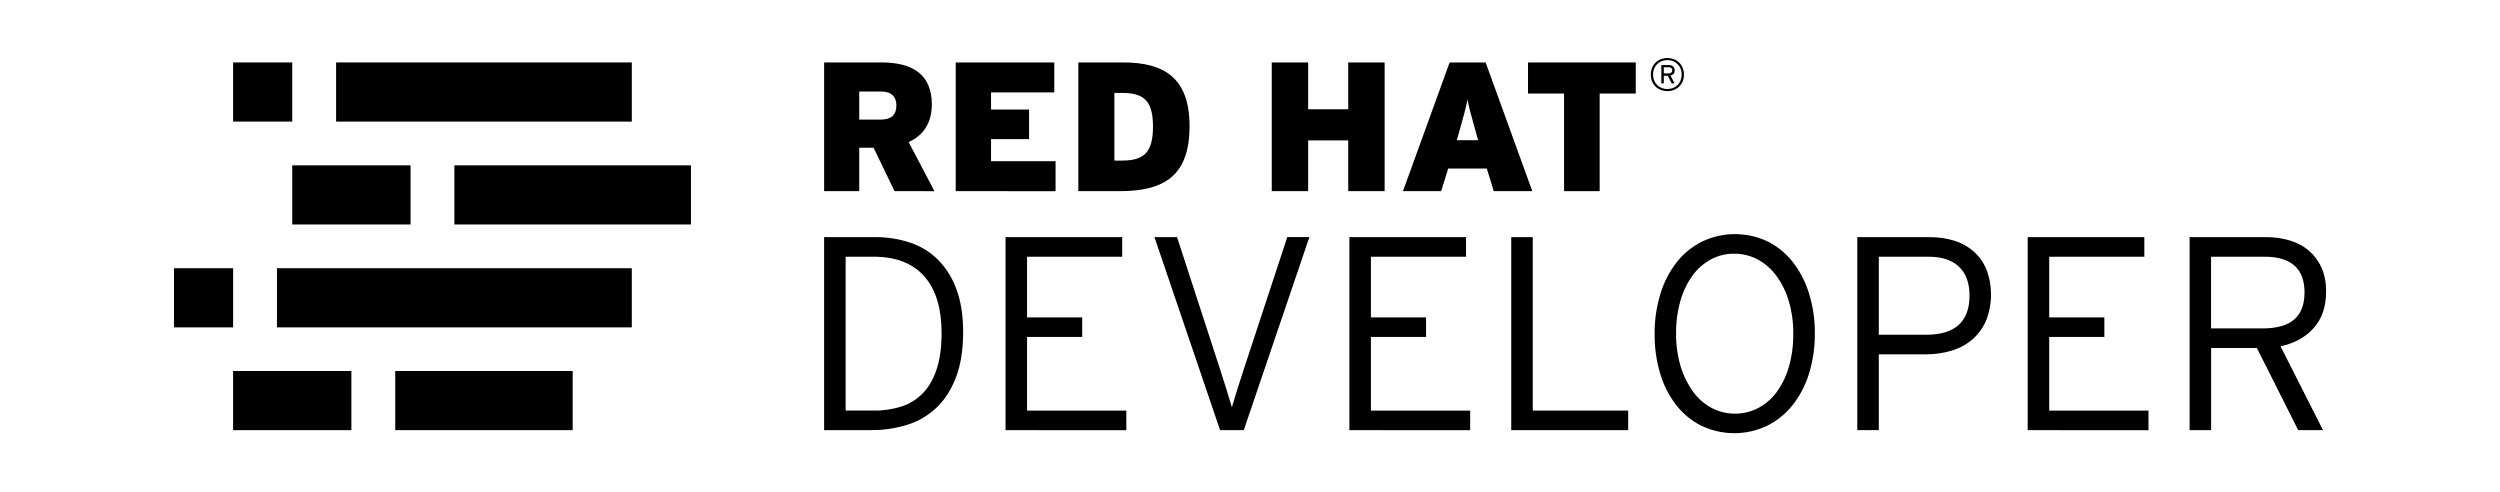
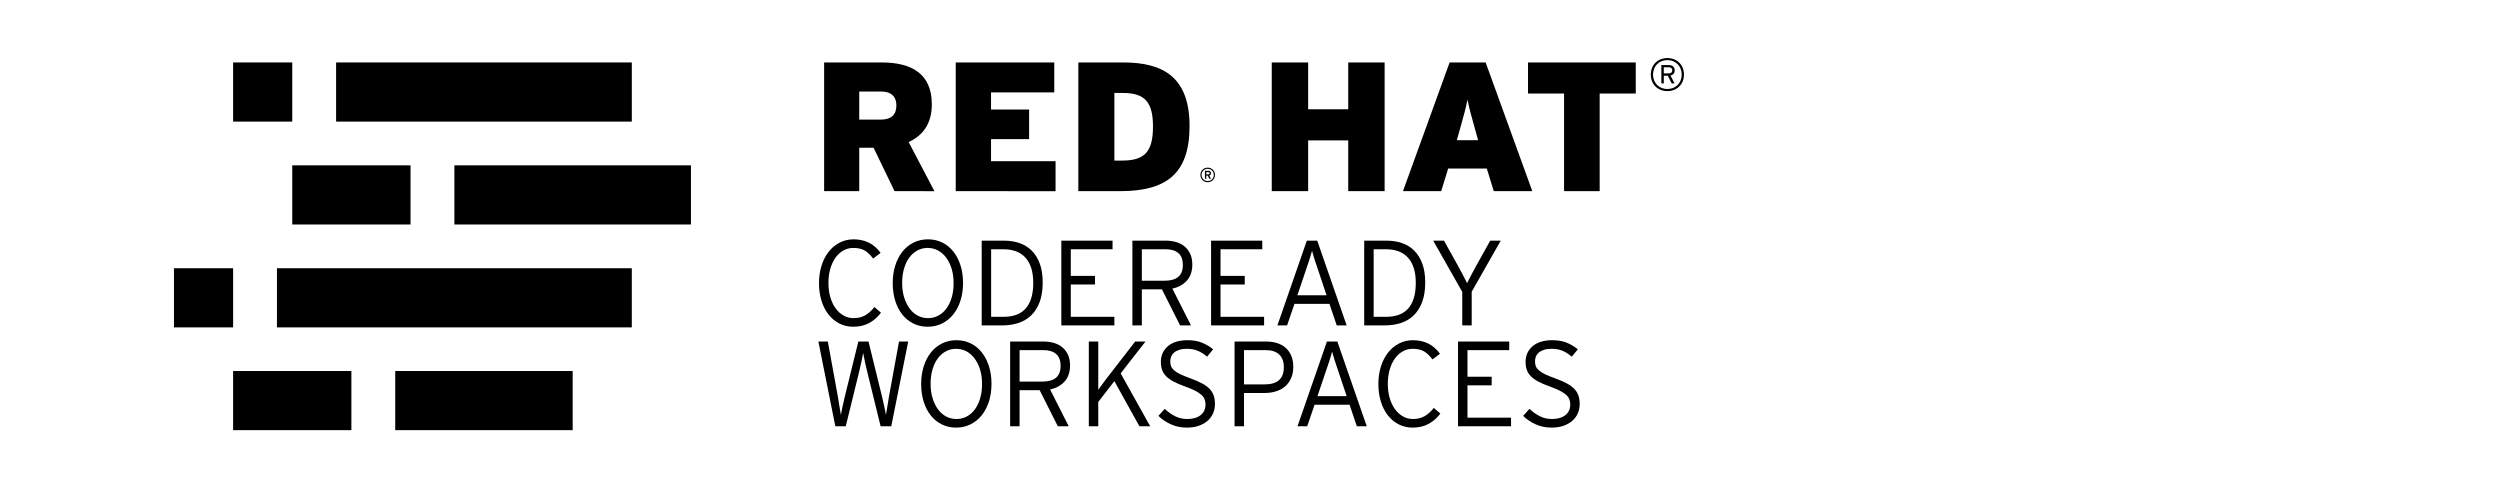
- <svg xmlns="http://www.w3.org/2000/svg" id="Layer_1" viewBox="0 300 2036 400">
-   <path d="M778.62,607.09q-5.73,15.16-15.83,24.82a60.78,60.78,0,0,1-23.81,14,96.12,96.12,0,0,1-29.42,4.37h-38.4V493.13h41.54a88,88,0,0,1,28.63,4.49,58.35,58.35,0,0,1,22.68,14A65.86,65.86,0,0,1,779,535.8q5.39,14.6,5.39,34.81Q784.35,591.94,778.62,607.09ZM752.69,525q-14.14-15.94-41.32-15.94H688.69v125.3h23.13a70.1,70.1,0,0,0,22.9-3.48A42.29,42.29,0,0,0,752,619.78q7.18-7.63,11-19.65t3.82-28.86Q766.84,541,752.69,525Z" />
-   <path d="M818.92,650.32V493.13h95v15.94H836.44v49.4h44.91v15.94H836.44v60h80.84v15.94Z" />
-   <path d="M1012.94,650.32H993.63L940.19,493.13H958.6l35,107.56q1.12,3.59,2.58,8.08t2.81,8.87c.9,2.92,1.72,5.65,2.47,8.19s1.35,4.5,1.8,5.84q.67-2,1.79-6t2.58-8.42q1.46-4.5,2.92-9.1c1-3.06,1.83-5.73,2.58-8l35.25-107.11h18Z" />
-   <path d="M1098.94,650.32V493.13h95v15.94h-77.47v49.4h44.91v15.94h-44.91v60h80.84v15.94Z" />
-   <path d="M1230.76,650.32V493.13h17.52V634.38H1326v15.94Z" />
-   <path d="M1473.28,604.18a78.29,78.29,0,0,1-13.36,25.71,61.81,61.81,0,0,1-20.77,16.84,62.2,62.2,0,0,1-53.33.11,59.83,59.83,0,0,1-20.55-16.73,78.14,78.14,0,0,1-13.14-25.6,109.3,109.3,0,0,1-4.6-32.56,108.1,108.1,0,0,1,4.71-32.67,79.46,79.46,0,0,1,13.25-25.71,60.63,60.63,0,0,1,20.66-16.84,62.17,62.17,0,0,1,53.33-.12A59.78,59.78,0,0,1,1460,513.35a79.65,79.65,0,0,1,13.25,25.6A106.77,106.77,0,0,1,1478,571.5,107.85,107.85,0,0,1,1473.28,604.18Zm-16.5-59.06a66.87,66.87,0,0,0-10.22-20.66,45.78,45.78,0,0,0-15.27-13.25,40.47,40.47,0,0,0-19.09-4.6,39.32,39.32,0,0,0-18.75,4.6,44.93,44.93,0,0,0-14.93,13,64.88,64.88,0,0,0-9.88,20.44A93.32,93.32,0,0,0,1365,571.5a90.92,90.92,0,0,0,3.7,26.83A68.23,68.23,0,0,0,1378.86,619,44.67,44.67,0,0,0,1394,632.25a40.4,40.4,0,0,0,19.09,4.61,39.9,39.9,0,0,0,18.86-4.61,44.47,44.47,0,0,0,15-13,64.94,64.94,0,0,0,9.88-20.44,93.51,93.51,0,0,0,3.59-26.83A91,91,0,0,0,1456.78,545.12Z" />
-   <path d="M1617.56,560.84a42.78,42.78,0,0,1-10.89,15.27,46.09,46.09,0,0,1-16.84,9.32,70.83,70.83,0,0,1-21.56,3.14H1530.1v61.75h-17.52V493.13h58.84a67.32,67.32,0,0,1,19.87,2.8,43.41,43.41,0,0,1,15.83,8.65,40.08,40.08,0,0,1,10.56,14.7,57.58,57.58,0,0,1-.12,41.54Zm-22.12-43.56q-8.53-8.2-24.7-8.2H1530.1v63.55h38.4q35.47,0,35.48-31.89Q1604,525.47,1595.44,517.28Z" />
-   <path d="M1651.35,650.32V493.13h95v15.94h-77.47v49.4h44.91v15.94h-44.91v60h80.84v15.94Z" />
-   <path d="M1884.22,567.22q-10.11,11.23-26.94,14.82l34.58,68.28h-20.21L1838,583.4h-37.27v66.91h-17.52V493.13h62.21a66.89,66.89,0,0,1,19.31,2.69,42.73,42.73,0,0,1,15.5,8.2,39.24,39.24,0,0,1,10.33,13.8q3.82,8.31,3.82,19.75Q1894.33,556,1884.22,567.22Zm-15.61-50.88q-8.2-7.26-23.92-7.27h-44v58.39h41.77q17.52,0,25.93-7.27t8.42-22Q1876.81,523.62,1868.61,516.34Z" />
-   <path d="M1370.39,366.24a12.52,12.52,0,0,1-7.13,7,15.18,15.18,0,0,1-10.7,0,12.5,12.5,0,0,1-7.13-7,15.32,15.32,0,0,1,0-11,12.5,12.5,0,0,1,7.13-7,15.27,15.27,0,0,1,10.7,0,12.52,12.52,0,0,1,7.13,7,15.32,15.32,0,0,1,0,11Zm-1.7-10.31a11,11,0,0,0-6.18-6.14,12.78,12.78,0,0,0-9.21,0,11,11,0,0,0-6.17,6.14,13.18,13.18,0,0,0,0,9.58,11.1,11.1,0,0,0,2.47,3.72,11.24,11.24,0,0,0,3.7,2.42,12.78,12.78,0,0,0,9.21,0,11,11,0,0,0,6.18-6.14,13.26,13.26,0,0,0,0-9.58Zm-5.73,4.15a4.63,4.63,0,0,1-2.51,1.46l3.33,6.4h-2.32l-3.22-6.25H1355v6.25h-2V353h6.07a5.47,5.47,0,0,1,3.41,1,3.83,3.83,0,0,1,1.38,3.25A4.1,4.1,0,0,1,1363,360.08Zm-1.8-4.68a3.26,3.26,0,0,0-2.17-.63h-4v5h3.75q3.14,0,3.14-2.51A2.37,2.37,0,0,0,1361.17,355.4Z" />
-   <path d="M728.51,455.67l-17.06-35.34H699.76v35.34H671.17V350.86H718c24.55,0,40.87,9.28,40.87,34.14,0,15.72-7.34,25.45-18.87,30.69l21,40Zm-11.23-81.15H699.76v22.91h17.07c9.44,0,13.18-4.19,13.18-11.68C730,379.16,726.41,374.52,717.28,374.52Z" />
-   <path d="M778.35,455.67V350.86H858.6v24.4H807.1v13.93h31v24.1h-31v18h52.55v24.41Z" />
-   <path d="M912.19,455.67h-34V350.86h36.68c32.94,0,53.9,12.43,53.9,51.8S949.32,455.67,912.19,455.67Zm2.55-80h-7.19v55.1h6.29c18.12,0,25.15-6.89,25.15-27.7C939,383.8,932.85,375.72,914.74,375.72Z" />
-   <path d="M1098,455.67V414.34h-32.64v41.32h-29.65V350.86h29.65V389H1098V350.86h29.64v104.8Z" />
-   <path d="M1216.53,455.67l-5.69-18.41h-31.44l-5.69,18.41h-31.14l38-104.8h29.34l38,104.8Zm-14.67-48.36c-3.75-13.47-5.39-19.16-6.74-26.2-1.35,7-3,12.87-6.74,26.2l-1.95,6.88h17.37Z" />
-   <path d="M1302.77,376.17v79.5h-29v-79.5h-29.35v-25.3h87.74v25.3Z" />
-   <rect x="189.84" y="350.86" width="48.17" height="48.17" />
-   <rect x="238.01" y="434.65" width="96.33" height="48.17" />
-   <rect x="189.84" y="602.15" width="96.33" height="48.17" />
-   <rect x="141.68" y="518.45" width="48.17" height="48.17" />
-   <rect x="321.88" y="602.15" width="144.5" height="48.17" />
-   <rect x="225.55" y="518.45" width="288.99" height="48.17" />
-   <rect x="273.72" y="350.86" width="240.83" height="48.17" />
-   <rect x="370.05" y="434.65" width="192.66" height="48.17" />
+ <svg xmlns="http://www.w3.org/2000/svg" id="Layer_1" viewBox="0 300 2036 400" version="1.1">
+   <defs id="defs4205" />
+   <path d="M1370.39,366.24a12.52,12.52,0,0,1-7.13,7,15.18,15.18,0,0,1-10.7,0,12.5,12.5,0,0,1-7.13-7,15.32,15.32,0,0,1,0-11,12.5,12.5,0,0,1,7.13-7,15.27,15.27,0,0,1,10.7,0,12.52,12.52,0,0,1,7.13,7,15.32,15.32,0,0,1,0,11Zm-1.7-10.31a11,11,0,0,0-6.18-6.14,12.78,12.78,0,0,0-9.21,0,11,11,0,0,0-6.17,6.14,13.18,13.18,0,0,0,0,9.58,11.1,11.1,0,0,0,2.47,3.72,11.24,11.24,0,0,0,3.7,2.42,12.78,12.78,0,0,0,9.21,0,11,11,0,0,0,6.18-6.14,13.26,13.26,0,0,0,0-9.58Zm-5.73,4.15a4.63,4.63,0,0,1-2.51,1.46l3.33,6.4h-2.32l-3.22-6.25H1355v6.25h-2V353h6.07a5.47,5.47,0,0,1,3.41,1,3.83,3.83,0,0,1,1.38,3.25A4.1,4.1,0,0,1,1363,360.08Zm-1.8-4.68a3.26,3.26,0,0,0-2.17-.63h-4v5h3.75q3.14,0,3.14-2.51A2.37,2.37,0,0,0,1361.17,355.4Z" id="path4172" />
+   <path d="M728.51,455.67l-17.06-35.34H699.76v35.34H671.17V350.86H718c24.55,0,40.87,9.28,40.87,34.14,0,15.72-7.34,25.45-18.87,30.69l21,40Zm-11.23-81.15H699.76v22.91h17.07c9.44,0,13.18-4.19,13.18-11.68C730,379.16,726.41,374.52,717.28,374.52Z" id="path4174" />
+   <path d="M778.35,455.67V350.86H858.6v24.4H807.1v13.93h31v24.1h-31v18h52.55v24.41Z" id="path4176" />
+   <path d="M912.19,455.67h-34V350.86h36.68c32.94,0,53.9,12.43,53.9,51.8S949.32,455.67,912.19,455.67Zm2.55-80h-7.19v55.1h6.29c18.12,0,25.15-6.89,25.15-27.7C939,383.8,932.85,375.72,914.74,375.72Z" id="path4178" />
+   <path d="M1098,455.67V414.34h-32.64v41.32h-29.65V350.86h29.65V389H1098V350.86h29.64v104.8Z" id="path4180" />
+   <path d="M1216.53,455.67l-5.69-18.41h-31.44l-5.69,18.41h-31.14l38-104.8h29.34l38,104.8Zm-14.67-48.36c-3.75-13.47-5.39-19.16-6.74-26.2-1.35,7-3,12.87-6.74,26.2l-1.95,6.88h17.37Z" id="path4182" />
+   <path d="M1302.77,376.17v79.5h-29v-79.5h-29.35v-25.3h87.74v25.3Z" id="path4184" />
+   <rect x="189.84" y="350.86" width="48.17" height="48.17" id="rect4186" />
+   <rect x="238.01" y="434.65" width="96.33" height="48.17" id="rect4188" />
+   <rect x="189.84" y="602.15" width="96.33" height="48.17" id="rect4190" />
+   <rect x="141.68" y="518.45" width="48.17" height="48.17" id="rect4192" />
+   <rect x="321.88" y="602.15" width="144.5" height="48.17" id="rect4194" />
+   <rect x="225.55" y="518.45" width="288.99" height="48.17" id="rect4196" />
+   <rect x="273.72" y="350.86" width="240.83" height="48.17" id="rect4198" />
+   <rect x="370.05" y="434.65" width="192.66" height="48.17" id="rect4200" />
+   <g id="layer1" style="display:inline">
+     <path id="path4503" d="m 989.02,444.809 c -0.298,0.723 -0.717,1.35 -1.249,1.881 -0.529,0.531 -1.158,0.948 -1.881,1.249 -0.726,0.301 -1.506,0.452 -2.35,0.452 -0.843,0 -1.627,-0.151 -2.347,-0.452 -0.726,-0.301 -1.35,-0.717 -1.884,-1.249 -0.531,-0.531 -0.948,-1.158 -1.249,-1.881 -0.301,-0.723 -0.452,-1.506 -0.452,-2.35 0,-0.843 0.151,-1.627 0.452,-2.35 0.301,-0.723 0.717,-1.35 1.249,-1.881 0.531,-0.531 1.158,-0.948 1.884,-1.249 0.723,-0.301 1.506,-0.452 2.347,-0.452 0.846,0 1.627,0.151 2.35,0.452 0.723,0.301 1.35,0.717 1.881,1.249 0.531,0.531 0.95,1.158 1.249,1.881 0.301,0.723 0.452,1.506 0.452,2.35 0,0.843 -0.148,1.627 -0.452,2.35 z m -0.876,-4.313 c -0.255,-0.608 -0.605,-1.136 -1.054,-1.586 -0.449,-0.449 -0.975,-0.8 -1.586,-1.052 -0.608,-0.252 -1.262,-0.378 -1.963,-0.378 -0.712,0 -1.369,0.126 -1.972,0.378 -0.602,0.252 -1.128,0.602 -1.577,1.052 -0.449,0.449 -0.8,0.978 -1.052,1.586 -0.252,0.608 -0.378,1.262 -0.378,1.963 0,0.712 0.126,1.369 0.378,1.972 0.252,0.602 0.602,1.128 1.052,1.577 0.449,0.449 0.975,0.8 1.577,1.052 0.602,0.252 1.26,0.378 1.972,0.378 0.701,0 1.356,-0.126 1.963,-0.378 0.611,-0.252 1.136,-0.602 1.586,-1.052 0.449,-0.449 0.8,-0.975 1.054,-1.577 0.252,-0.602 0.378,-1.26 0.378,-1.972 0,-0.701 -0.126,-1.356 -0.378,-1.963 z m -2.284,1.816 c -0.252,0.318 -0.586,0.537 -1.002,0.657 l 1.331,2.612 h -1.295 l -1.26,-2.497 h -1.243 v 2.497 h -1.101 v -6.474 h 2.834 c 0.285,0 0.553,0.038 0.811,0.115 0.257,0.077 0.482,0.194 0.671,0.353 0.189,0.159 0.345,0.361 0.457,0.608 0.115,0.246 0.173,0.539 0.173,0.879 0.003,0.515 -0.123,0.931 -0.375,1.249 z m -1.019,-1.906 c -0.197,-0.153 -0.444,-0.23 -0.742,-0.23 h -1.709 v 1.84 h 1.709 c 0.296,0 0.542,-0.074 0.742,-0.222 0.194,-0.148 0.293,-0.381 0.293,-0.698 0,-0.307 -0.099,-0.537 -0.293,-0.69 z" style="stroke-width:2.738" />
+     <g id="g4734">
+       <path style="stroke-width:2.738" d="m 708.099,562.935 c -3.746,2.103 -8.152,3.155 -13.21,3.155 -4.206,0 -8.035,-0.904 -11.482,-2.711 -3.453,-1.807 -6.394,-4.288 -8.826,-7.443 -2.432,-3.155 -4.305,-6.901 -5.619,-11.239 -1.314,-4.338 -1.972,-9.037 -1.972,-14.098 0,-5.126 0.69,-9.872 2.07,-14.245 1.38,-4.371 3.303,-8.133 5.767,-11.288 2.462,-3.155 5.436,-5.636 8.922,-7.443 3.481,-1.807 7.295,-2.711 11.436,-2.711 9.33,0 16.661,3.683 21.984,11.041 l -6.112,4.633 c -2.235,-3.023 -4.535,-5.225 -6.901,-6.605 -2.366,-1.38 -5.422,-2.07 -9.171,-2.07 -2.958,0 -5.685,0.707 -8.183,2.12 -2.497,1.416 -4.631,3.368 -6.408,5.866 -1.772,2.5 -3.171,5.488 -4.187,8.971 -1.021,3.483 -1.531,7.331 -1.531,11.534 0,4.209 0.509,8.07 1.531,11.584 1.016,3.516 2.448,6.539 4.286,9.07 1.84,2.53 4.009,4.505 6.507,5.915 2.497,1.416 5.192,2.12 8.084,2.12 3.746,0 6.967,-0.789 9.661,-2.366 2.692,-1.577 5.159,-3.812 7.394,-6.704 l 5.321,4.633 c -2.492,3.418 -5.611,6.178 -9.36,8.281 z" id="path4505" />
+       <path style="stroke-width:2.738" d="m 782.237,544.746 c -1.38,4.371 -3.338,8.133 -5.869,11.288 -2.53,3.155 -5.57,5.619 -9.119,7.394 -3.549,1.775 -7.46,2.662 -11.729,2.662 -4.275,0 -8.166,-0.871 -11.685,-2.612 -3.519,-1.742 -6.523,-4.19 -9.02,-7.345 -2.497,-3.155 -4.42,-6.901 -5.764,-11.239 -1.347,-4.338 -2.021,-9.103 -2.021,-14.295 0,-5.192 0.69,-9.973 2.07,-14.344 1.38,-4.371 3.319,-8.133 5.816,-11.288 2.497,-3.155 5.521,-5.619 9.07,-7.394 3.552,-1.775 7.46,-2.662 11.732,-2.662 4.272,0 8.166,0.871 11.685,2.612 3.513,1.742 6.52,4.19 9.02,7.345 2.495,3.155 4.436,6.901 5.816,11.239 1.38,4.338 2.07,9.103 2.07,14.295 -0.003,5.192 -0.693,9.973 -2.073,14.344 z m -7.249,-25.928 c -1.084,-3.513 -2.58,-6.539 -4.486,-9.07 -1.906,-2.528 -4.141,-4.466 -6.704,-5.816 -2.563,-1.347 -5.356,-2.021 -8.38,-2.021 -2.958,0 -5.704,0.676 -8.232,2.021 -2.533,1.347 -4.718,3.253 -6.559,5.718 -1.84,2.465 -3.286,5.455 -4.338,8.971 -1.052,3.516 -1.577,7.443 -1.577,11.781 0,4.338 0.542,8.267 1.627,11.781 1.084,3.516 2.566,6.539 4.436,9.07 1.876,2.53 4.091,4.469 6.657,5.816 2.563,1.347 5.354,2.021 8.38,2.021 2.958,0 5.718,-0.674 8.281,-2.021 2.563,-1.347 4.762,-3.253 6.605,-5.718 1.837,-2.465 3.283,-5.455 4.338,-8.971 1.049,-3.513 1.575,-7.443 1.575,-11.781 0,-4.338 -0.537,-8.265 -1.624,-11.781 z" id="path4507" />
+       <path style="stroke-width:2.738" d="m 846.659,546.028 c -1.676,4.436 -3.993,8.07 -6.95,10.894 -2.958,2.826 -6.444,4.88 -10.45,6.162 -4.009,1.282 -8.314,1.922 -12.915,1.922 h -16.858 v -69.009 h 18.238 c 4.535,0 8.727,0.657 12.57,1.972 3.845,1.314 7.164,3.368 9.96,6.162 2.793,2.796 4.976,6.326 6.556,10.598 1.58,4.272 2.366,9.366 2.366,15.281 -0.003,6.244 -0.843,11.584 -2.517,16.02 z m -11.386,-36.033 c -4.141,-4.666 -10.19,-6.999 -18.14,-6.999 h -9.957 v 55.01 h 10.154 c 3.743,0 7.098,-0.509 10.056,-1.528 2.958,-1.019 5.485,-2.645 7.588,-4.88 2.106,-2.232 3.711,-5.11 4.833,-8.626 1.115,-3.516 1.673,-7.739 1.673,-12.668 0,-8.873 -2.068,-15.642 -6.208,-20.308 z" id="path4509" />
+       <path style="stroke-width:2.738" d="m 864.352,565.005 v -69.009 h 41.704 v 6.999 h -34.012 v 21.689 h 19.717 v 6.999 h -19.717 v 26.322 h 35.49 v 7 z" id="path4511" />
+       <path style="stroke-width:2.738" d="m 966.584,528.521 c -2.958,3.286 -6.901,5.455 -11.827,6.504 l 15.182,29.978 h -8.873 l -14.788,-29.378 h -16.365 v 29.378 h -7.692 V 495.993 h 27.311 c 3.023,0 5.849,0.394 8.478,1.183 2.629,0.789 4.896,1.988 6.802,3.598 1.903,1.61 3.415,3.631 4.532,6.06 1.117,2.429 1.676,5.321 1.676,8.673 0,5.392 -1.479,9.73 -4.436,13.013 z m -6.852,-22.335 c -2.399,-2.128 -5.899,-3.193 -10.499,-3.193 h -19.323 v 25.632 h 18.337 c 5.126,0 8.922,-1.063 11.384,-3.193 2.465,-2.125 3.7,-5.351 3.7,-9.672 0.003,-4.253 -1.199,-7.443 -3.598,-9.574 z" id="path4513" />
+       <path style="stroke-width:2.738" d="m 986.298,565.005 v -69.009 h 41.704 v 6.999 h -34.012 v 21.689 h 19.717 v 6.999 h -19.717 v 26.322 h 35.49 v 7 z" id="path4515" />
+       <path style="stroke-width:2.738" d="m 1088.629,565.005 -5.915,-17.548 h -28.488 l -6.014,17.548 h -7.887 l 23.956,-69.009 h 8.478 l 23.956,69.009 z m -15.869,-47.222 c -0.394,-1.117 -0.805,-2.333 -1.232,-3.648 -0.427,-1.312 -0.838,-2.577 -1.232,-3.796 -0.394,-1.216 -0.739,-2.366 -1.035,-3.45 -0.293,-1.084 -0.539,-1.988 -0.739,-2.711 -0.197,0.723 -0.444,1.61 -0.742,2.662 -0.293,1.052 -0.638,2.204 -1.035,3.45 -0.394,1.249 -0.822,2.547 -1.282,3.894 -0.46,1.347 -0.887,2.612 -1.282,3.796 l -7.591,22.477 h 23.762 z" id="path4517" />
+       <path style="stroke-width:2.738" d="m 1158.183,546.028 c -1.676,4.436 -3.993,8.07 -6.95,10.894 -2.958,2.826 -6.444,4.88 -10.45,6.162 -4.009,1.282 -8.314,1.922 -12.915,1.922 h -16.858 v -69.009 h 18.238 c 4.535,0 8.727,0.657 12.569,1.972 3.845,1.314 7.164,3.368 9.96,6.162 2.793,2.796 4.976,6.326 6.556,10.598 1.58,4.272 2.366,9.366 2.366,15.281 0,6.244 -0.841,11.584 -2.517,16.02 z m -11.386,-36.033 c -4.141,-4.666 -10.19,-6.999 -18.14,-6.999 h -9.957 v 55.01 h 10.154 c 3.746,0 7.098,-0.509 10.056,-1.528 2.958,-1.019 5.488,-2.645 7.591,-4.88 2.103,-2.232 3.711,-5.11 4.831,-8.626 1.115,-3.516 1.676,-7.739 1.676,-12.668 0,-8.873 -2.073,-15.642 -6.211,-20.308 z" id="path4519" />
+       <path style="stroke-width:2.738" d="m 1198.551,537.599 v 27.406 h -7.69 v -27.308 l -23.66,-41.701 h 8.774 l 11.039,19.815 c 1.38,2.497 2.777,5.077 4.19,7.739 1.413,2.662 2.612,5.014 3.598,7.049 0.983,-2.037 2.183,-4.387 3.596,-7.049 1.413,-2.662 2.81,-5.241 4.19,-7.739 l 11.041,-19.815 h 8.577 z" id="path4521" />
+     </g>
+     <g id="g4746">
+       <path style="stroke-width:2.738" d="m 725.847,647.159 h -8.675 L 706.327,602.993 c -0.266,-1.115 -0.561,-2.366 -0.887,-3.746 -0.329,-1.38 -0.641,-2.76 -0.937,-4.141 -0.296,-1.38 -0.578,-2.744 -0.841,-4.091 -0.263,-1.347 -0.493,-2.547 -0.69,-3.598 -0.197,1.052 -0.427,2.235 -0.69,3.549 -0.263,1.314 -0.542,2.662 -0.838,4.042 -0.296,1.38 -0.611,2.76 -0.937,4.141 -0.331,1.38 -0.627,2.665 -0.887,3.845 l -10.844,44.166 h -8.481 L 666.493,578.15 h 7.692 l 8.084,44.363 c 0.194,1.117 0.408,2.399 0.638,3.845 0.23,1.446 0.46,2.875 0.69,4.286 0.23,1.416 0.46,2.76 0.69,4.045 0.23,1.282 0.411,2.35 0.542,3.204 0.131,-0.854 0.329,-1.906 0.592,-3.155 0.263,-1.246 0.542,-2.577 0.841,-3.993 0.293,-1.413 0.608,-2.823 0.937,-4.239 0.329,-1.413 0.624,-2.678 0.887,-3.796 l 10.943,-44.56 h 8.278 l 10.943,44.56 c 0.263,1.117 0.559,2.382 0.887,3.796 0.329,1.416 0.638,2.826 0.937,4.239 0.296,1.416 0.575,2.747 0.838,3.993 0.263,1.249 0.46,2.303 0.594,3.155 0.131,-0.854 0.309,-1.922 0.539,-3.204 0.23,-1.284 0.46,-2.629 0.69,-4.045 0.23,-1.413 0.46,-2.84 0.69,-4.286 0.23,-1.446 0.444,-2.728 0.641,-3.845 l 8.084,-44.363 h 7.492 z" id="path4523" />
+       <path style="stroke-width:2.738" d="m 805.404,626.897 c -1.38,4.373 -3.338,8.136 -5.869,11.288 -2.53,3.155 -5.57,5.622 -9.119,7.394 -3.549,1.775 -7.46,2.665 -11.729,2.665 -4.275,0 -8.166,-0.874 -11.685,-2.612 -3.516,-1.742 -6.523,-4.19 -9.02,-7.347 -2.497,-3.152 -4.42,-6.901 -5.764,-11.239 -1.347,-4.338 -2.021,-9.103 -2.021,-14.295 0,-5.192 0.69,-9.973 2.07,-14.344 1.38,-4.371 3.319,-8.133 5.816,-11.288 2.497,-3.155 5.521,-5.619 9.07,-7.394 3.552,-1.775 7.46,-2.662 11.732,-2.662 4.272,0 8.166,0.871 11.685,2.612 3.513,1.742 6.52,4.19 9.02,7.345 2.495,3.155 4.436,6.901 5.816,11.239 1.38,4.338 2.07,9.105 2.07,14.295 -0.003,5.198 -0.693,9.976 -2.073,14.344 z m -7.249,-25.925 c -1.084,-3.513 -2.58,-6.539 -4.486,-9.07 -1.906,-2.528 -4.141,-4.466 -6.704,-5.816 -2.563,-1.347 -5.356,-2.021 -8.38,-2.021 -2.958,0 -5.704,0.676 -8.232,2.021 -2.533,1.347 -4.718,3.253 -6.559,5.718 -1.84,2.465 -3.286,5.455 -4.338,8.971 -1.052,3.519 -1.577,7.443 -1.577,11.781 0,4.338 0.542,8.267 1.627,11.781 1.084,3.516 2.566,6.542 4.436,9.07 1.876,2.533 4.091,4.472 6.657,5.816 2.563,1.347 5.354,2.021 8.38,2.021 2.958,0 5.718,-0.674 8.281,-2.021 2.563,-1.345 4.762,-3.253 6.605,-5.718 1.838,-2.462 3.283,-5.452 4.338,-8.968 1.049,-3.516 1.575,-7.443 1.575,-11.781 0,-4.338 -0.537,-8.267 -1.624,-11.784 z" id="path4525" />
+       <path style="stroke-width:2.738" d="m 867.017,610.674 c -2.958,3.286 -6.901,5.455 -11.83,6.507 l 15.185,29.975 h -8.873 l -14.788,-29.378 h -16.365 v 29.378 h -7.692 v -69.009 h 27.311 c 3.023,0 5.849,0.394 8.478,1.183 2.629,0.789 4.896,1.988 6.802,3.598 1.903,1.61 3.415,3.631 4.532,6.06 1.117,2.429 1.676,5.321 1.676,8.673 0,5.392 -1.479,9.73 -4.436,13.013 z m -6.852,-22.335 c -2.399,-2.128 -5.899,-3.193 -10.499,-3.193 h -19.323 v 25.632 h 18.334 c 5.126,0 8.925,-1.063 11.386,-3.19 2.465,-2.125 3.7,-5.351 3.7,-9.675 0,-4.253 -1.199,-7.443 -3.598,-9.574 z" id="path4527" />
+       <path style="stroke-width:2.738" d="m 927.945,647.159 -20.407,-36.772 -13.112,16.954 v 19.815 h -7.692 v -69.009 h 7.692 v 30.068 9.267 c 0.46,-0.654 1.098,-1.558 1.922,-2.711 0.822,-1.147 1.725,-2.38 2.708,-3.697 0.986,-1.312 1.955,-2.596 2.908,-3.845 0.953,-1.246 1.788,-2.333 2.514,-3.253 l 20.013,-25.832 h 8.382 l -20.21,25.93 24.055,43.079 h -8.774 z" id="path4529" />
+       <path style="stroke-width:2.738" d="m 987.93,636.61 c -1.021,2.363 -2.514,4.401 -4.488,6.109 -1.972,1.709 -4.371,3.056 -7.197,4.045 -2.826,0.983 -6.046,1.479 -9.659,1.479 -4.735,0 -9.086,-0.906 -13.065,-2.711 -3.976,-1.807 -7.345,-4.091 -10.102,-6.852 l 5.124,-5.718 c 2.629,2.497 5.455,4.502 8.481,6.011 3.023,1.514 6.309,2.267 9.858,2.267 4.601,0 8.232,-1.052 10.896,-3.152 2.662,-2.106 3.993,-4.995 3.993,-8.678 0,-1.575 -0.266,-3.023 -0.789,-4.338 -0.526,-1.312 -1.429,-2.528 -2.711,-3.648 -1.282,-1.115 -2.974,-2.218 -5.077,-3.3 -2.103,-1.084 -4.732,-2.185 -7.887,-3.303 -3.746,-1.312 -6.884,-2.645 -9.415,-3.993 -2.533,-1.347 -4.57,-2.793 -6.112,-4.338 -1.542,-1.542 -2.662,-3.267 -3.352,-5.178 -0.69,-1.906 -1.035,-4.108 -1.035,-6.605 0,-2.76 0.523,-5.225 1.577,-7.394 1.049,-2.169 2.514,-4.026 4.387,-5.57 1.873,-1.542 4.141,-2.711 6.802,-3.5 2.662,-0.789 5.603,-1.183 8.823,-1.183 4.601,0 8.528,0.657 11.781,1.972 3.253,1.314 6.326,3.122 9.218,5.422 l -4.929,6.014 c -2.497,-2.103 -5.011,-3.697 -7.542,-4.781 -2.533,-1.084 -5.537,-1.627 -9.02,-1.627 -2.366,0 -4.403,0.282 -6.112,0.838 -1.709,0.559 -3.105,1.298 -4.19,2.218 -1.084,0.92 -1.873,1.988 -2.363,3.204 -0.496,1.216 -0.742,2.514 -0.742,3.894 0,1.446 0.197,2.744 0.592,3.894 0.397,1.15 1.186,2.267 2.366,3.355 1.183,1.084 2.843,2.152 4.979,3.204 2.133,1.052 4.946,2.204 8.429,3.45 3.812,1.38 6.999,2.76 9.56,4.141 2.566,1.38 4.62,2.895 6.162,4.535 1.544,1.643 2.645,3.45 3.303,5.419 0.657,1.974 0.986,4.242 0.986,6.802 0,2.697 -0.512,5.228 -1.528,7.594 z" id="path4531" />
+       <path style="stroke-width:2.738" d="m 1051.517,607.873 c -1.15,2.662 -2.744,4.896 -4.779,6.704 -2.04,1.807 -4.505,3.171 -7.394,4.089 -2.895,0.923 -6.049,1.38 -9.464,1.38 h -16.759 v 27.111 h -7.692 v -69.009 h 25.832 c 3.155,0 6.063,0.411 8.725,1.232 2.664,0.822 4.979,2.087 6.95,3.796 1.974,1.709 3.516,3.861 4.633,6.457 1.115,2.596 1.676,5.636 1.676,9.119 0,3.42 -0.578,6.46 -1.728,9.122 z m -9.71,-19.125 c -2.498,-2.399 -6.109,-3.598 -10.844,-3.598 h -17.844 v 27.899 h 16.858 c 10.382,0 15.576,-4.664 15.576,-13.999 0,-4.469 -1.249,-7.903 -3.746,-10.302 z" id="path4533" />
+       <path style="stroke-width:2.738" d="m 1104.999,647.159 -5.915,-17.548 h -28.488 l -6.014,17.548 h -7.887 l 23.956,-69.009 h 8.478 l 23.956,69.009 z m -15.872,-47.222 c -0.394,-1.117 -0.805,-2.333 -1.232,-3.648 -0.427,-1.312 -0.838,-2.577 -1.232,-3.796 -0.394,-1.216 -0.739,-2.366 -1.035,-3.45 -0.293,-1.084 -0.539,-1.988 -0.739,-2.711 -0.197,0.723 -0.444,1.61 -0.742,2.662 -0.293,1.052 -0.638,2.204 -1.035,3.45 -0.394,1.249 -0.822,2.547 -1.282,3.894 -0.46,1.347 -0.887,2.612 -1.282,3.796 l -7.591,22.477 h 23.762 z" id="path4535" />
+       <path style="stroke-width:2.738" d="m 1163.657,645.089 c -3.746,2.103 -8.152,3.155 -13.21,3.155 -4.206,0 -8.035,-0.906 -11.485,-2.711 -3.45,-1.807 -6.392,-4.288 -8.823,-7.443 -2.432,-3.155 -4.305,-6.904 -5.619,-11.239 -1.315,-4.338 -1.972,-9.037 -1.972,-14.095 0,-5.126 0.69,-9.872 2.07,-14.248 1.38,-4.371 3.303,-8.133 5.764,-11.288 2.465,-3.155 5.439,-5.636 8.922,-7.443 3.483,-1.807 7.295,-2.711 11.438,-2.711 9.33,0 16.661,3.683 21.982,11.041 l -6.109,4.633 c -2.235,-3.023 -4.535,-5.225 -6.904,-6.605 -2.363,-1.38 -5.42,-2.07 -9.168,-2.07 -2.958,0 -5.685,0.707 -8.182,2.12 -2.498,1.416 -4.631,3.368 -6.408,5.866 -1.772,2.5 -3.171,5.488 -4.19,8.971 -1.019,3.483 -1.528,7.331 -1.528,11.534 0,4.206 0.509,8.067 1.528,11.581 1.019,3.516 2.451,6.542 4.288,9.07 1.837,2.528 4.009,4.502 6.507,5.915 2.497,1.413 5.192,2.117 8.084,2.117 3.746,0 6.964,-0.789 9.659,-2.366 2.695,-1.575 5.162,-3.812 7.394,-6.701 l 5.324,4.631 c -2.492,3.423 -5.614,6.183 -9.36,8.287 z" id="path4537" />
+       <path style="stroke-width:2.738" d="M 1187.413,647.159 V 578.15 h 41.704 v 6.999 h -34.012 v 21.689 h 19.717 v 6.999 h -19.717 v 26.322 h 35.49 v 6.999 z" id="path4539" />
+       <path style="stroke-width:2.738" d="m 1284.965,636.61 c -1.022,2.363 -2.514,4.401 -4.488,6.109 -1.972,1.709 -4.37,3.056 -7.197,4.045 -2.826,0.983 -6.046,1.479 -9.659,1.479 -4.735,0 -9.086,-0.906 -13.065,-2.711 -3.976,-1.807 -7.345,-4.091 -10.102,-6.852 l 5.124,-5.718 c 2.629,2.497 5.455,4.502 8.481,6.011 3.023,1.514 6.309,2.267 9.858,2.267 4.601,0 8.232,-1.052 10.896,-3.152 2.662,-2.106 3.993,-4.995 3.993,-8.678 0,-1.575 -0.266,-3.023 -0.789,-4.338 -0.526,-1.312 -1.429,-2.528 -2.711,-3.648 -1.282,-1.115 -2.974,-2.218 -5.077,-3.3 -2.103,-1.084 -4.732,-2.185 -7.887,-3.303 -3.746,-1.312 -6.885,-2.645 -9.415,-3.993 -2.533,-1.347 -4.571,-2.793 -6.112,-4.338 -1.542,-1.542 -2.662,-3.267 -3.352,-5.178 -0.69,-1.906 -1.035,-4.108 -1.035,-6.605 0,-2.76 0.523,-5.225 1.577,-7.394 1.049,-2.169 2.514,-4.026 4.387,-5.57 1.873,-1.542 4.141,-2.711 6.802,-3.5 2.662,-0.789 5.603,-1.183 8.823,-1.183 4.601,0 8.528,0.657 11.781,1.972 3.253,1.314 6.326,3.122 9.218,5.422 l -4.929,6.014 c -2.498,-2.103 -5.011,-3.697 -7.542,-4.781 -2.533,-1.084 -5.537,-1.627 -9.021,-1.627 -2.366,0 -4.403,0.282 -6.112,0.838 -1.709,0.559 -3.105,1.298 -4.19,2.218 -1.084,0.92 -1.873,1.988 -2.363,3.204 -0.496,1.216 -0.742,2.514 -0.742,3.894 0,1.446 0.197,2.744 0.592,3.894 0.397,1.15 1.186,2.267 2.366,3.355 1.183,1.084 2.842,2.152 4.979,3.204 2.133,1.052 4.946,2.204 8.429,3.45 3.812,1.38 7,2.76 9.56,4.141 2.566,1.38 4.62,2.895 6.162,4.535 1.544,1.643 2.645,3.45 3.303,5.419 0.657,1.974 0.986,4.242 0.986,6.802 0,2.697 -0.512,5.228 -1.528,7.594 z" id="path4541" />
+     </g>
+   </g>
</svg>
